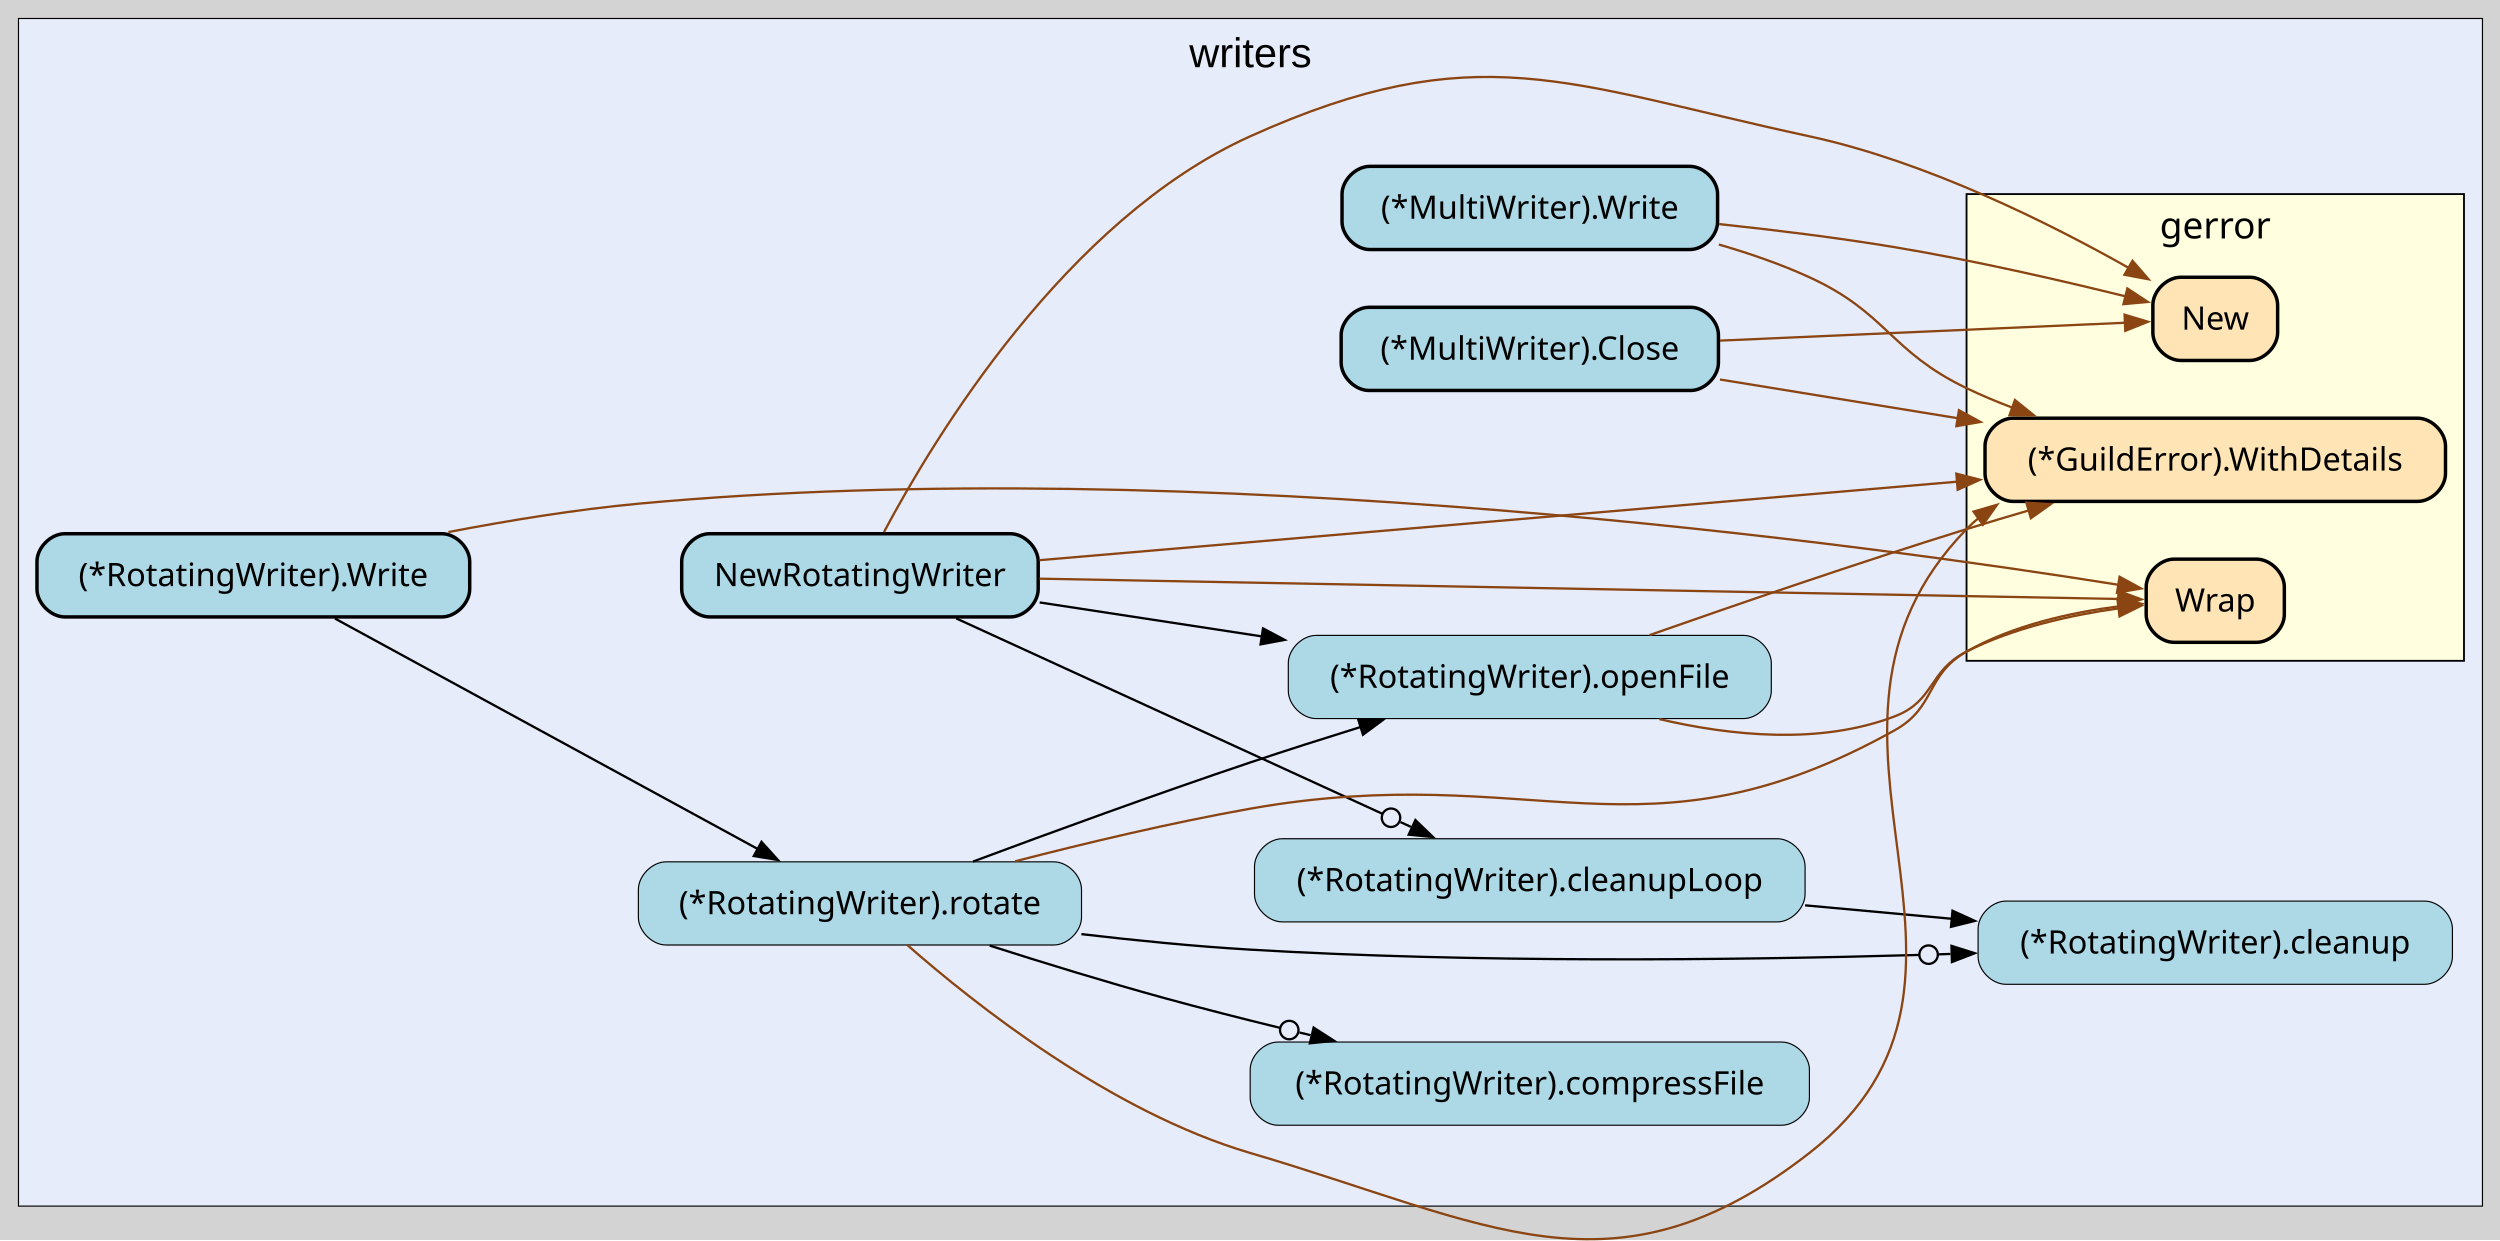
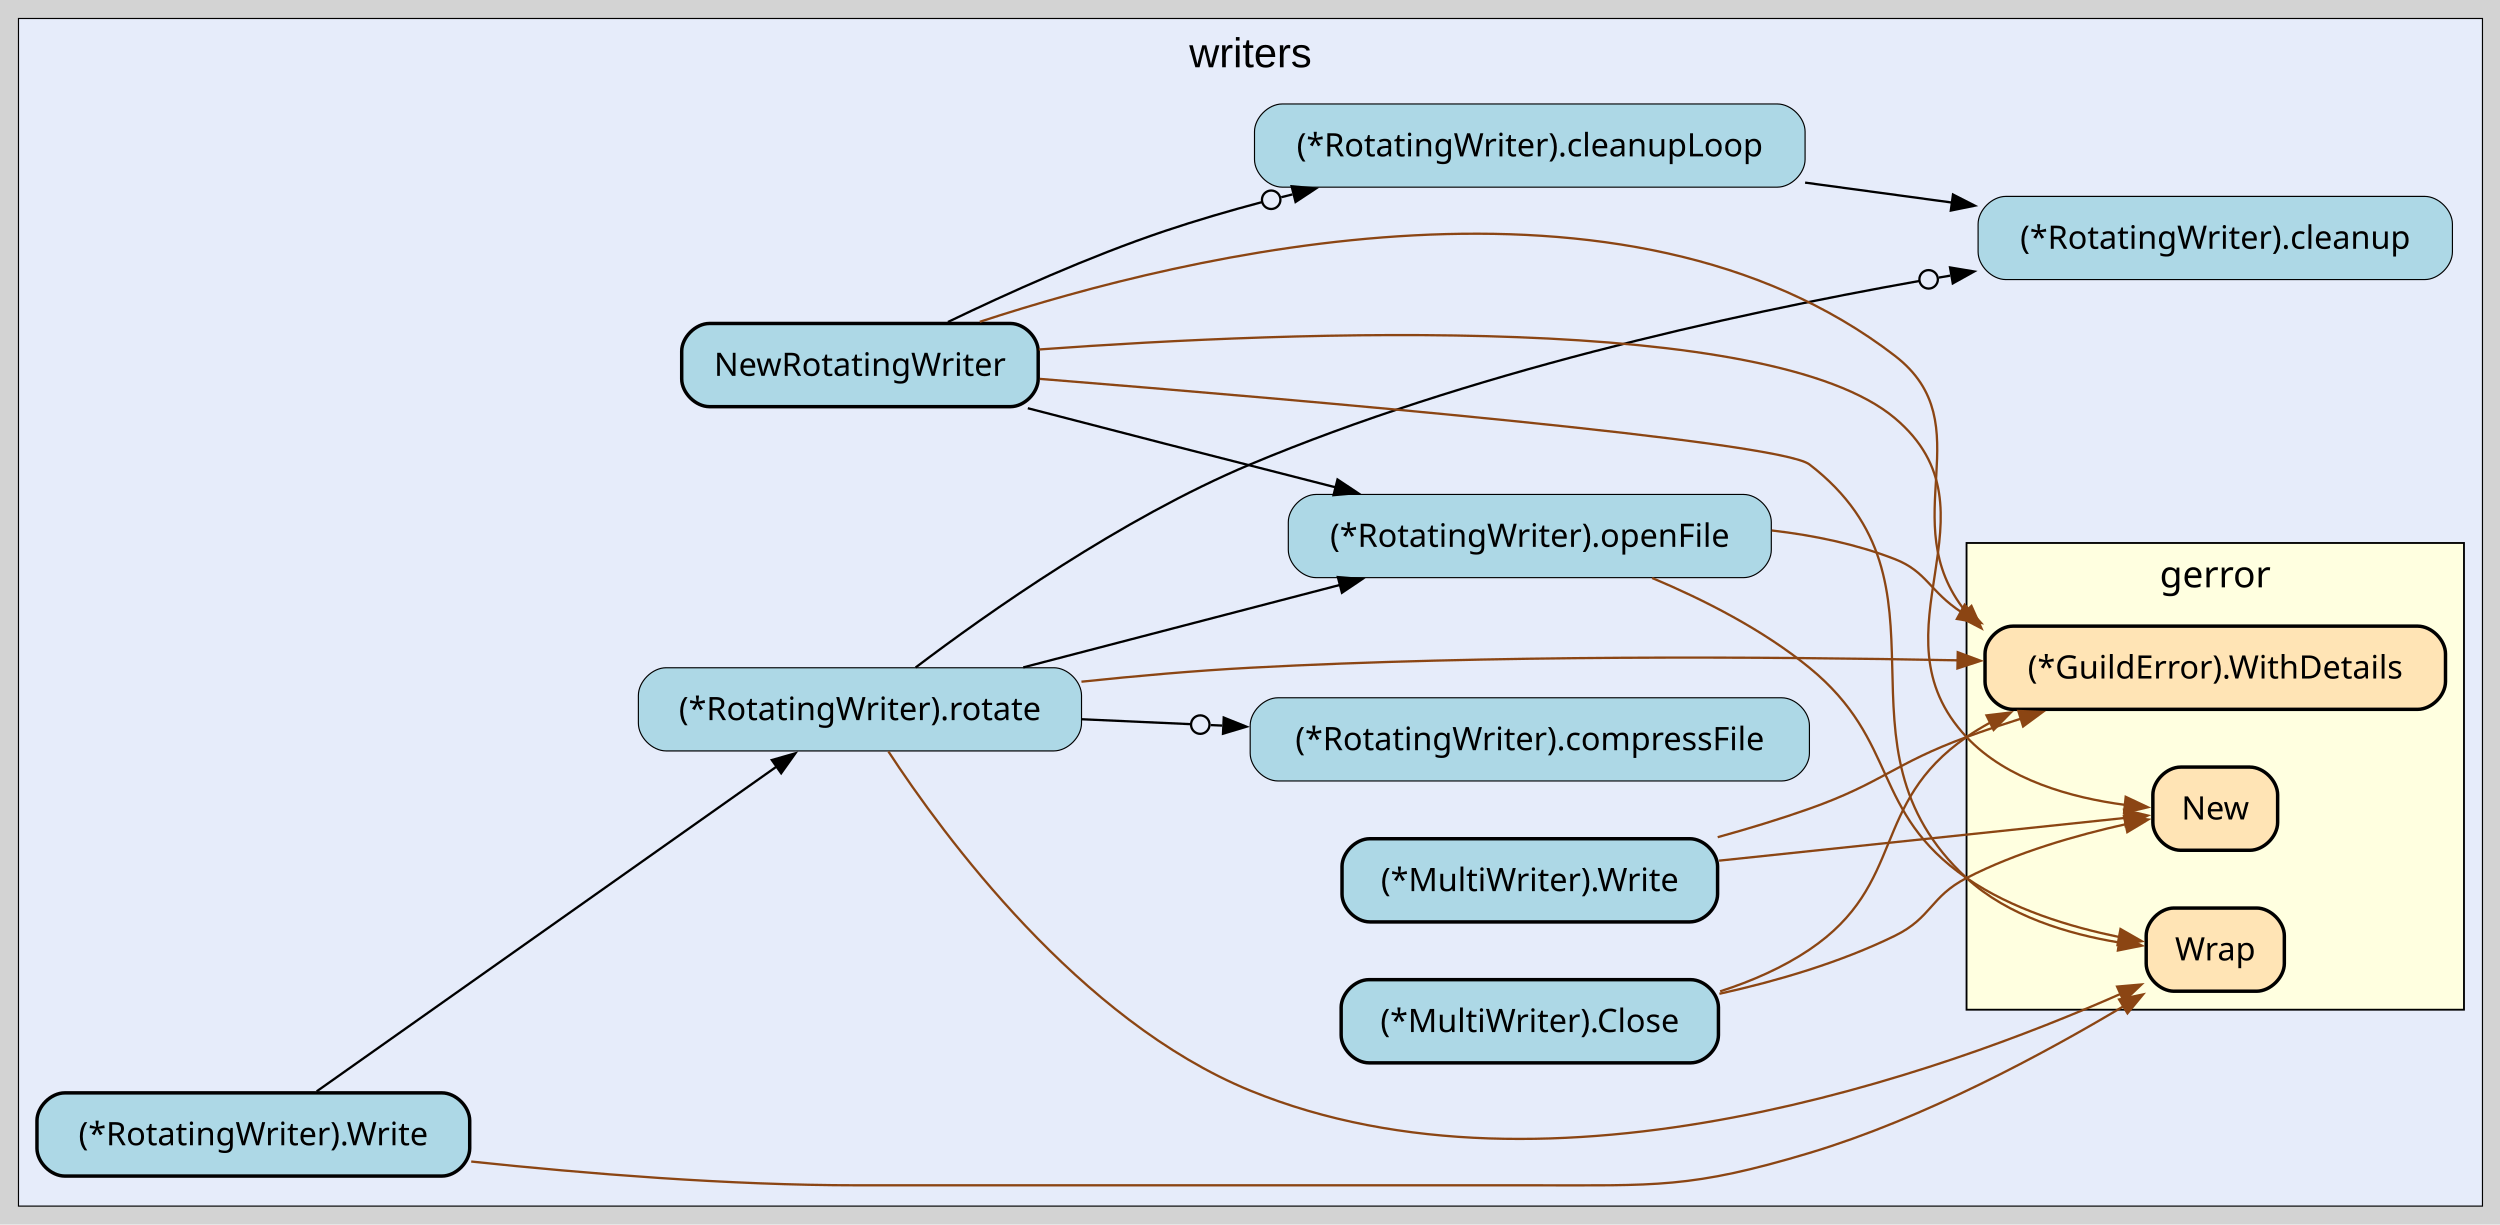
- <svg xmlns="http://www.w3.org/2000/svg" xmlns:xlink="http://www.w3.org/1999/xlink" width="1082pt" height="537pt" viewBox="0.00 0.00 1082.00 537.00">
-   <g id="graph0" class="graph" transform="scale(1 1) rotate(0) translate(0 536.66)">
-     <polygon fill="lightgray" stroke="none" points="0,0 0,-536.66 1082.41,-536.66 1082.41,0 0,0" />
+ <svg xmlns="http://www.w3.org/2000/svg" xmlns:xlink="http://www.w3.org/1999/xlink" width="1082pt" height="530pt" viewBox="0.00 0.00 1082.00 530.00">
+   <g id="graph0" class="graph" transform="scale(1 1) rotate(0) translate(0 530)">
+     <polygon fill="lightgray" stroke="none" points="0,0 0,-530 1082.41,-530 1082.41,0 0,0" />
    <g id="clust1" class="cluster">
-       <polygon fill="#e6ecfa" stroke="black" stroke-width="0.5" points="8,-14.66 8,-528.66 1074.41,-528.66 1074.41,-14.66 8,-14.66" />
-       <text xml:space="preserve" text-anchor="middle" x="541.2" y="-507.56" font-family="Arial" font-size="18.00">writers</text>
+       <polygon fill="#e6ecfa" stroke="black" stroke-width="0.5" points="8,-8 8,-522 1074.41,-522 1074.41,-8 8,-8" />
+       <text xml:space="preserve" text-anchor="middle" x="541.2" y="-500.9" font-family="Arial" font-size="18.00">writers</text>
    </g>
    <g id="clust2" class="cluster">
      <g id="a_clust2">
        <a xlink:href="/?f=github.com/guild-framework/guild-core/pkg/gerror" xlink:title="package: github.com/guild-framework/guild-core/pkg/gerror">
-           <polygon fill="lightyellow" stroke="black" stroke-width="0.8" points="851.12,-250.66 851.12,-452.66 1066.41,-452.66 1066.41,-250.66 851.12,-250.66" />
-           <text xml:space="preserve" text-anchor="middle" x="958.76" y="-433.46" font-family="Tahoma bold" font-size="16.00">gerror</text>
+           <polygon fill="lightyellow" stroke="black" stroke-width="0.8" points="851.12,-93 851.12,-295 1066.41,-295 1066.41,-93 851.12,-93" />
+           <text xml:space="preserve" text-anchor="middle" x="958.76" y="-275.8" font-family="Tahoma bold" font-size="16.00">gerror</text>
        </a>
      </g>
    </g>
    <g id="node1" class="node">
      <g id="a_node1">
-         <a xlink:title="(*github.com/guild-framework/guild-core/pkg/logging/writers.RotatingWriter).openFile | defined in rotating.go:99&#10;at rotating.go:110: calling [github.com/guild-framework/guild-core/pkg/gerror.Wrap]&#10;at rotating.go:111: calling [(*github.com/guild-framework/guild-core/pkg/gerror.GuildError).WithDetails]">
-           <path fill="lightblue" stroke="black" stroke-width="0.5" d="M754.62,-261.66C754.62,-261.66 569.58,-261.66 569.58,-261.66 563.58,-261.66 557.58,-255.66 557.58,-249.66 557.58,-249.66 557.58,-237.66 557.58,-237.66 557.58,-231.66 563.58,-225.66 569.58,-225.66 569.58,-225.66 754.62,-225.66 754.62,-225.66 760.62,-225.66 766.62,-231.66 766.62,-237.66 766.62,-237.66 766.62,-249.66 766.62,-249.66 766.62,-255.66 760.62,-261.66 754.62,-261.66" />
-           <text xml:space="preserve" text-anchor="middle" x="662.1" y="-238.98" font-family="Verdana" font-size="14.00">(*RotatingWriter).openFile</text>
+         <a xlink:title="(*github.com/guild-framework/guild-core/pkg/logging/writers.RotatingWriter).rotate | defined in rotating.go:119&#10;at rotating.go:148: calling [(*github.com/guild-framework/guild-core/pkg/logging/writers.RotatingWriter).openFile]&#10;at rotating.go:156: calling [(*github.com/guild-framework/guild-core/pkg/logging/writers.RotatingWriter).cleanup]&#10;at rotating.go:138: calling [(*github.com/guild-framework/guild-core/pkg/gerror.GuildError).WithDetails]&#10;at rotating.go:139: calling [(*github.com/guild-framework/guild-core/pkg/gerror.GuildError).WithDetails]&#10;at rotating.go:123: calling [github.com/guild-framework/guild-core/pkg/gerror.Wrap]&#10;at rotating.go:137: calling [github.com/guild-framework/guild-core/pkg/gerror.Wrap]&#10;at rotating.go:144: calling [(*github.com/guild-framework/guild-core/pkg/logging/writers.RotatingWriter).compressFile]">
+           <path fill="lightblue" stroke="black" stroke-width="0.5" d="M456.08,-241C456.08,-241 288.29,-241 288.29,-241 282.29,-241 276.29,-235 276.29,-229 276.29,-229 276.29,-217 276.29,-217 276.29,-211 282.29,-205 288.29,-205 288.29,-205 456.08,-205 456.08,-205 462.08,-205 468.08,-211 468.08,-217 468.08,-217 468.08,-229 468.08,-229 468.08,-235 462.08,-241 456.08,-241" />
+           <text xml:space="preserve" text-anchor="middle" x="372.18" y="-218.32" font-family="Verdana" font-size="14.00">(*RotatingWriter).rotate</text>
+         </a>
+       </g>
+     </g>
+     <g id="node2" class="node">
+       <g id="a_node2">
+         <a xlink:title="(*github.com/guild-framework/guild-core/pkg/logging/writers.RotatingWriter).compressFile | defined in rotating.go:162">
+           <path fill="lightblue" stroke="black" stroke-width="0.5" d="M771.12,-228C771.12,-228 553.08,-228 553.08,-228 547.08,-228 541.08,-222 541.08,-216 541.08,-216 541.08,-204 541.08,-204 541.08,-198 547.08,-192 553.08,-192 553.08,-192 771.12,-192 771.12,-192 777.12,-192 783.12,-198 783.12,-204 783.12,-204 783.12,-216 783.12,-216 783.12,-222 777.12,-228 771.12,-228" />
+           <text xml:space="preserve" text-anchor="middle" x="662.1" y="-205.32" font-family="Verdana" font-size="14.00">(*RotatingWriter).compressFile</text>
+         </a>
+       </g>
+     </g>
+     <g id="edge18" class="edge">
+       <g id="a_edge18">
+         <a xlink:title="at rotating.go:144: calling [(*github.com/guild-framework/guild-core/pkg/logging/writers.RotatingWriter).compressFile]">
+           <path fill="none" stroke="black" d="M468.26,-218.71C483.52,-218.02 499.62,-217.29 515.74,-216.56" />
+           <polygon fill="black" stroke="black" points="529.63,-219.44 539.46,-215.49 529.31,-212.45 529.63,-219.44" />
+           <polyline fill="none" stroke="black" points="528.97,-215.97 523.97,-216.19" />
+           <ellipse fill="none" stroke="black" cx="519.48" cy="-216.39" rx="4" ry="4" />
+         </a>
+       </g>
+     </g>
+     <g id="node3" class="node">
+       <g id="a_node3">
+         <a xlink:title="(*github.com/guild-framework/guild-core/pkg/logging/writers.RotatingWriter).openFile | defined in rotating.go:99&#10;at rotating.go:111: calling [(*github.com/guild-framework/guild-core/pkg/gerror.GuildError).WithDetails]&#10;at rotating.go:110: calling [github.com/guild-framework/guild-core/pkg/gerror.Wrap]">
+           <path fill="lightblue" stroke="black" stroke-width="0.5" d="M754.62,-316C754.62,-316 569.58,-316 569.58,-316 563.58,-316 557.58,-310 557.58,-304 557.58,-304 557.58,-292 557.58,-292 557.58,-286 563.58,-280 569.58,-280 569.58,-280 754.62,-280 754.62,-280 760.62,-280 766.62,-286 766.62,-292 766.62,-292 766.62,-304 766.62,-304 766.62,-310 760.62,-316 754.62,-316" />
+           <text xml:space="preserve" text-anchor="middle" x="662.1" y="-293.32" font-family="Verdana" font-size="14.00">(*RotatingWriter).openFile</text>
+         </a>
+       </g>
+     </g>
+     <g id="edge1" class="edge">
+       <g id="a_edge1">
+         <a xlink:title="at rotating.go:148: calling [(*github.com/guild-framework/guild-core/pkg/logging/writers.RotatingWriter).openFile]">
+           <path fill="none" stroke="black" d="M442.88,-241.16C484.22,-251.92 536.8,-265.62 580,-276.87" />
+           <polygon fill="black" stroke="black" points="579.02,-280.24 589.58,-279.37 580.79,-273.46 579.02,-280.24" />
+         </a>
+       </g>
+     </g>
+     <g id="node4" class="node">
+       <g id="a_node4">
+         <a xlink:title="(*github.com/guild-framework/guild-core/pkg/logging/writers.RotatingWriter).cleanup | defined in rotating.go:196">
+           <path fill="lightblue" stroke="black" stroke-width="0.5" d="M1049.41,-445C1049.41,-445 868.12,-445 868.12,-445 862.12,-445 856.12,-439 856.12,-433 856.12,-433 856.12,-421 856.12,-421 856.12,-415 862.12,-409 868.12,-409 868.12,-409 1049.41,-409 1049.41,-409 1055.41,-409 1061.41,-415 1061.41,-421 1061.41,-421 1061.41,-433 1061.41,-433 1061.41,-439 1055.41,-445 1049.41,-445" />
+           <text xml:space="preserve" text-anchor="middle" x="958.76" y="-422.32" font-family="Verdana" font-size="14.00">(*RotatingWriter).cleanup</text>
+         </a>
+       </g>
+     </g>
+     <g id="edge2" class="edge">
+       <g id="a_edge2">
+         <a xlink:title="at rotating.go:156: calling [(*github.com/guild-framework/guild-core/pkg/logging/writers.RotatingWriter).cleanup]">
+           <path fill="none" stroke="black" d="M396.27,-241.11C427.42,-264.7 485.45,-305.67 541.08,-329 634.5,-368.17 746.57,-393.42 830.95,-408.45" />
+           <polygon fill="black" stroke="black" points="843.97,-414.25 854.42,-412.5 845.16,-407.35 843.97,-414.25" />
+           <polyline fill="none" stroke="black" points="844.07,-410.71 839.14,-409.87" />
+           <ellipse fill="none" stroke="black" cx="834.71" cy="-409.1" rx="4" ry="4" />
        </a>
      </g>
    </g>
    <g id="node10" class="node">
      <g id="a_node10">
        <a xlink:title="github.com/guild-framework/guild-core/pkg/gerror.Wrap | defined in errors.go:223">
-           <path fill="moccasin" stroke="black" stroke-width="1.5" d="M976.66,-294.66C976.66,-294.66 940.87,-294.66 940.87,-294.66 934.87,-294.66 928.87,-288.66 928.87,-282.66 928.87,-282.66 928.87,-270.66 928.87,-270.66 928.87,-264.66 934.87,-258.66 940.87,-258.66 940.87,-258.66 976.66,-258.66 976.66,-258.66 982.66,-258.66 988.66,-264.66 988.66,-270.66 988.66,-270.66 988.66,-282.66 988.66,-282.66 988.66,-288.66 982.66,-294.66 976.66,-294.66" />
-           <text xml:space="preserve" text-anchor="middle" x="958.76" y="-271.98" font-family="Verdana" font-size="14.00">Wrap</text>
-         </a>
-       </g>
-     </g>
-     <g id="edge6" class="edge">
-       <g id="a_edge6">
-         <a xlink:title="at rotating.go:110: calling [github.com/guild-framework/guild-core/pkg/gerror.Wrap]">
-           <path fill="none" stroke="saddlebrown" d="M718.14,-225.44C749.03,-218.2 787.75,-214.2 820.12,-226.66 837.45,-233.32 834.56,-246.26 851.12,-254.66 871.51,-264.99 896.44,-270.47 917.06,-273.38" />
-           <polygon fill="saddlebrown" stroke="saddlebrown" points="916.48,-276.83 926.83,-274.59 917.34,-269.88 916.48,-276.83" />
+           <path fill="moccasin" stroke="black" stroke-width="1.5" d="M976.66,-137C976.66,-137 940.87,-137 940.87,-137 934.87,-137 928.87,-131 928.87,-125 928.87,-125 928.87,-113 928.87,-113 928.87,-107 934.87,-101 940.87,-101 940.87,-101 976.66,-101 976.66,-101 982.66,-101 988.66,-107 988.66,-113 988.66,-113 988.66,-125 988.66,-125 988.66,-131 982.66,-137 976.66,-137" />
+           <text xml:space="preserve" text-anchor="middle" x="958.76" y="-114.33" font-family="Verdana" font-size="14.00">Wrap</text>
+         </a>
+       </g>
+     </g>
+     <g id="edge15" class="edge">
+       <g id="a_edge15">
+         <a xlink:title="at rotating.go:123: calling [github.com/guild-framework/guild-core/pkg/gerror.Wrap]&#10;at rotating.go:137: calling [github.com/guild-framework/guild-core/pkg/gerror.Wrap]">
+           <path fill="none" stroke="saddlebrown" d="M384.49,-204.78C408.21,-168.53 467.13,-88.25 541.08,-58 671.63,-4.59 842.06,-66.32 918.12,-99.99" />
+           <polygon fill="saddlebrown" stroke="saddlebrown" points="916.28,-103 926.83,-103.92 919.15,-96.62 916.28,-103" />
        </a>
      </g>
    </g>
    <g id="node11" class="node">
      <g id="a_node11">
        <a xlink:title="(*github.com/guild-framework/guild-core/pkg/gerror.GuildError).WithDetails | defined in errors.go:147">
-           <path fill="moccasin" stroke="black" stroke-width="1.5" d="M1046.41,-355.66C1046.41,-355.66 871.12,-355.66 871.12,-355.66 865.12,-355.66 859.12,-349.66 859.12,-343.66 859.12,-343.66 859.12,-331.66 859.12,-331.66 859.12,-325.66 865.12,-319.66 871.12,-319.66 871.12,-319.66 1046.41,-319.66 1046.41,-319.66 1052.41,-319.66 1058.41,-325.66 1058.41,-331.66 1058.41,-331.66 1058.41,-343.66 1058.41,-343.66 1058.41,-349.66 1052.41,-355.66 1046.41,-355.66" />
-           <text xml:space="preserve" text-anchor="middle" x="958.76" y="-332.98" font-family="Verdana" font-size="14.00">(*GuildError).WithDetails</text>
-         </a>
-       </g>
-     </g>
-     <g id="edge17" class="edge">
-       <g id="a_edge17">
-         <a xlink:title="at rotating.go:111: calling [(*github.com/guild-framework/guild-core/pkg/gerror.GuildError).WithDetails]">
-           <path fill="none" stroke="saddlebrown" d="M713.93,-261.79C751.62,-275.03 804.36,-293.13 851.12,-307.66 859.8,-310.35 868.92,-313.08 878.01,-315.73" />
-           <polygon fill="saddlebrown" stroke="saddlebrown" points="877.02,-319.08 887.59,-318.49 878.96,-312.36 877.02,-319.08" />
-         </a>
-       </g>
-     </g>
-     <g id="node2" class="node">
-       <g id="a_node2">
-         <a xlink:title="(*github.com/guild-framework/guild-core/pkg/logging/writers.MultiWriter).Close | defined in multi.go:69&#10;at multi.go:84: calling [(*github.com/guild-framework/guild-core/pkg/gerror.GuildError).WithDetails]&#10;at multi.go:83: calling [github.com/guild-framework/guild-core/pkg/gerror.New]">
-           <path fill="lightblue" stroke="black" stroke-width="1.5" d="M731.74,-403.66C731.74,-403.66 592.45,-403.66 592.45,-403.66 586.45,-403.66 580.45,-397.66 580.45,-391.66 580.45,-391.66 580.45,-379.66 580.45,-379.66 580.45,-373.66 586.45,-367.66 592.45,-367.66 592.45,-367.66 731.74,-367.66 731.74,-367.66 737.74,-367.66 743.74,-373.66 743.74,-379.66 743.74,-379.66 743.74,-391.66 743.74,-391.66 743.74,-397.66 737.74,-403.66 731.74,-403.66" />
-           <text xml:space="preserve" text-anchor="middle" x="662.1" y="-380.98" font-family="Verdana" font-size="14.00">(*MultiWriter).Close</text>
+           <path fill="moccasin" stroke="black" stroke-width="1.5" d="M1046.41,-259C1046.41,-259 871.12,-259 871.12,-259 865.12,-259 859.12,-253 859.12,-247 859.12,-247 859.12,-235 859.12,-235 859.12,-229 865.12,-223 871.12,-223 871.12,-223 1046.41,-223 1046.41,-223 1052.41,-223 1058.41,-229 1058.41,-235 1058.41,-235 1058.41,-247 1058.41,-247 1058.41,-253 1052.41,-259 1046.41,-259" />
+           <text xml:space="preserve" text-anchor="middle" x="958.76" y="-236.32" font-family="Verdana" font-size="14.00">(*GuildError).WithDetails</text>
+         </a>
+       </g>
+     </g>
+     <g id="edge13" class="edge">
+       <g id="a_edge13">
+         <a xlink:title="at rotating.go:138: calling [(*github.com/guild-framework/guild-core/pkg/gerror.GuildError).WithDetails]&#10;at rotating.go:139: calling [(*github.com/guild-framework/guild-core/pkg/gerror.GuildError).WithDetails]">
+           <path fill="none" stroke="saddlebrown" d="M468.05,-234.96C491.85,-237.47 517.37,-239.73 541.08,-241 644.85,-246.55 763.36,-245.87 847.4,-244.21" />
+           <polygon fill="saddlebrown" stroke="saddlebrown" points="847.32,-247.71 857.25,-244 847.18,-240.71 847.32,-247.71" />
+         </a>
+       </g>
+     </g>
+     <g id="edge19" class="edge">
+       <g id="a_edge19">
+         <a xlink:title="at rotating.go:110: calling [github.com/guild-framework/guild-core/pkg/gerror.Wrap]">
+           <path fill="none" stroke="saddlebrown" d="M715.03,-279.85C737.43,-270.44 763.04,-257.44 783.12,-241 822.18,-209.01 809.62,-178.76 851.12,-150 870.64,-136.47 896.07,-128.79 917.2,-124.45" />
+           <polygon fill="saddlebrown" stroke="saddlebrown" points="917.75,-127.91 926.94,-122.65 916.47,-121.03 917.75,-127.91" />
        </a>
      </g>
    </g>
    <g id="edge7" class="edge">
      <g id="a_edge7">
-         <a xlink:title="at multi.go:84: calling [(*github.com/guild-framework/guild-core/pkg/gerror.GuildError).WithDetails]">
-           <path fill="none" stroke="saddlebrown" d="M744.4,-372.41C776.29,-367.22 813.4,-361.17 847.63,-355.6" />
-           <polygon fill="saddlebrown" stroke="saddlebrown" points="847.83,-359.11 857.14,-354.05 846.71,-352.2 847.83,-359.11" />
+         <a xlink:title="at rotating.go:111: calling [(*github.com/guild-framework/guild-core/pkg/gerror.GuildError).WithDetails]">
+           <path fill="none" stroke="saddlebrown" d="M766.84,-300.41C785.03,-298.31 803.45,-294.49 820.12,-288 833.91,-282.63 835.12,-274.05 848.94,-265.02" />
+           <polygon fill="saddlebrown" stroke="saddlebrown" points="850.3,-268.27 857.4,-260.4 846.94,-262.12 850.3,-268.27" />
+         </a>
+       </g>
+     </g>
+     <g id="node5" class="node">
+       <g id="a_node5">
+         <a xlink:title="(*github.com/guild-framework/guild-core/pkg/logging/writers.RotatingWriter).Write | defined in rotating.go:66&#10;at rotating.go:73: calling [github.com/guild-framework/guild-core/pkg/gerror.Wrap]&#10;at rotating.go:80: calling [github.com/guild-framework/guild-core/pkg/gerror.Wrap]&#10;at rotating.go:72: calling [(*github.com/guild-framework/guild-core/pkg/logging/writers.RotatingWriter).rotate]">
+           <path fill="lightblue" stroke="black" stroke-width="1.5" d="M191.29,-57C191.29,-57 28,-57 28,-57 22,-57 16,-51 16,-45 16,-45 16,-33 16,-33 16,-27 22,-21 28,-21 28,-21 191.29,-21 191.29,-21 197.29,-21 203.29,-27 203.29,-33 203.29,-33 203.29,-45 203.29,-45 203.29,-51 197.29,-57 191.29,-57" />
+           <text xml:space="preserve" text-anchor="middle" x="109.64" y="-34.33" font-family="Verdana" font-size="14.00">(*RotatingWriter).Write</text>
+         </a>
+       </g>
+     </g>
+     <g id="edge16" class="edge">
+       <g id="a_edge16">
+         <a xlink:title="at rotating.go:72: calling [(*github.com/guild-framework/guild-core/pkg/logging/writers.RotatingWriter).rotate]">
+           <path fill="none" stroke="black" d="M137.06,-57.66C184.31,-91.03 283.3,-160.94 336.16,-198.27" />
+           <polygon fill="black" stroke="black" points="334.05,-201.06 344.24,-203.97 338.09,-195.34 334.05,-201.06" />
+         </a>
+       </g>
+     </g>
+     <g id="edge8" class="edge">
+       <g id="a_edge8">
+         <a xlink:title="at rotating.go:73: calling [github.com/guild-framework/guild-core/pkg/gerror.Wrap]&#10;at rotating.go:80: calling [github.com/guild-framework/guild-core/pkg/gerror.Wrap]">
+           <path fill="none" stroke="saddlebrown" d="M203.94,-27.29C253.53,-22.04 315.58,-17 371.18,-17 371.18,-17 371.18,-17 663.1,-17 716.8,-17 731.68,-15.57 783.12,-31 832.55,-45.83 884.85,-74.07 919.19,-94.57" />
+           <polygon fill="saddlebrown" stroke="saddlebrown" points="917.15,-97.43 927.51,-99.61 920.77,-91.44 917.15,-97.43" />
+         </a>
+       </g>
+     </g>
+     <g id="node6" class="node">
+       <g id="a_node6">
+         <a xlink:title="(*github.com/guild-framework/guild-core/pkg/logging/writers.MultiWriter).Write | defined in multi.go:24&#10;at multi.go:40: calling [github.com/guild-framework/guild-core/pkg/gerror.New]&#10;at multi.go:41: calling [(*github.com/guild-framework/guild-core/pkg/gerror.GuildError).WithDetails]">
+           <path fill="lightblue" stroke="black" stroke-width="1.5" d="M731.37,-167C731.37,-167 592.83,-167 592.83,-167 586.83,-167 580.83,-161 580.83,-155 580.83,-155 580.83,-143 580.83,-143 580.83,-137 586.83,-131 592.83,-131 592.83,-131 731.37,-131 731.37,-131 737.37,-131 743.37,-137 743.37,-143 743.37,-143 743.37,-155 743.37,-155 743.37,-161 737.37,-167 731.37,-167" />
+           <text xml:space="preserve" text-anchor="middle" x="662.1" y="-144.32" font-family="Verdana" font-size="14.00">(*MultiWriter).Write</text>
+         </a>
+       </g>
+     </g>
+     <g id="edge9" class="edge">
+       <g id="a_edge9">
+         <a xlink:title="at multi.go:41: calling [(*github.com/guild-framework/guild-core/pkg/gerror.GuildError).WithDetails]">
+           <path fill="none" stroke="saddlebrown" d="M743.42,-167.67C756.8,-171.37 770.44,-175.51 783.12,-180 814.43,-191.08 819.93,-199.58 851.12,-211 858.69,-213.77 866.65,-216.44 874.66,-218.97" />
+           <polygon fill="saddlebrown" stroke="saddlebrown" points="873.54,-222.29 884.13,-221.88 875.6,-215.6 873.54,-222.29" />
        </a>
      </g>
    </g>
    <g id="node12" class="node">
      <g id="a_node12">
        <a xlink:title="github.com/guild-framework/guild-core/pkg/gerror.New | defined in errors.go:190">
-           <path fill="moccasin" stroke="black" stroke-width="1.5" d="M973.76,-416.66C973.76,-416.66 943.76,-416.66 943.76,-416.66 937.76,-416.66 931.76,-410.66 931.76,-404.66 931.76,-404.66 931.76,-392.66 931.76,-392.66 931.76,-386.66 937.76,-380.66 943.76,-380.66 943.76,-380.66 973.76,-380.66 973.76,-380.66 979.76,-380.66 985.76,-386.66 985.76,-392.66 985.76,-392.66 985.76,-404.66 985.76,-404.66 985.76,-410.66 979.76,-416.66 973.76,-416.66" />
-           <text xml:space="preserve" text-anchor="middle" x="958.76" y="-393.98" font-family="Verdana" font-size="14.00">New</text>
-         </a>
-       </g>
-     </g>
-     <g id="edge13" class="edge">
-       <g id="a_edge13">
-         <a xlink:title="at multi.go:83: calling [github.com/guild-framework/guild-core/pkg/gerror.New]">
-           <path fill="none" stroke="saddlebrown" d="M744.4,-389.24C801.67,-391.77 875.72,-395.04 919.82,-396.98" />
-           <polygon fill="saddlebrown" stroke="saddlebrown" points="919.51,-400.47 929.65,-397.41 919.81,-393.48 919.51,-400.47" />
-         </a>
-       </g>
-     </g>
-     <g id="node3" class="node">
-       <g id="a_node3">
+           <path fill="moccasin" stroke="black" stroke-width="1.5" d="M973.76,-198C973.76,-198 943.76,-198 943.76,-198 937.76,-198 931.76,-192 931.76,-186 931.76,-186 931.76,-174 931.76,-174 931.76,-168 937.76,-162 943.76,-162 943.76,-162 973.76,-162 973.76,-162 979.76,-162 985.76,-168 985.76,-174 985.76,-174 985.76,-186 985.76,-186 985.76,-192 979.76,-198 973.76,-198" />
+           <text xml:space="preserve" text-anchor="middle" x="958.76" y="-175.32" font-family="Verdana" font-size="14.00">New</text>
+         </a>
+       </g>
+     </g>
+     <g id="edge3" class="edge">
+       <g id="a_edge3">
+         <a xlink:title="at multi.go:40: calling [github.com/guild-framework/guild-core/pkg/gerror.New]">
+           <path fill="none" stroke="saddlebrown" d="M744.01,-157.51C801.28,-163.54 875.5,-171.35 919.72,-176" />
+           <polygon fill="saddlebrown" stroke="saddlebrown" points="919.27,-179.47 929.58,-177.04 920,-172.51 919.27,-179.47" />
+         </a>
+       </g>
+     </g>
+     <g id="node7" class="node">
+       <g id="a_node7">
        <a xlink:title="(*github.com/guild-framework/guild-core/pkg/logging/writers.RotatingWriter).cleanupLoop | defined in rotating.go:252&#10;at rotating.go:257: calling [(*github.com/guild-framework/guild-core/pkg/logging/writers.RotatingWriter).cleanup]">
-           <path fill="lightblue" stroke="black" stroke-width="0.5" d="M769.24,-173.66C769.24,-173.66 554.95,-173.66 554.95,-173.66 548.95,-173.66 542.95,-167.66 542.95,-161.66 542.95,-161.66 542.95,-149.66 542.95,-149.66 542.95,-143.66 548.95,-137.66 554.95,-137.66 554.95,-137.66 769.24,-137.66 769.24,-137.66 775.24,-137.66 781.24,-143.66 781.24,-149.66 781.24,-149.66 781.24,-161.66 781.24,-161.66 781.24,-167.66 775.24,-173.66 769.24,-173.66" />
-           <text xml:space="preserve" text-anchor="middle" x="662.1" y="-150.98" font-family="Verdana" font-size="14.00">(*RotatingWriter).cleanupLoop</text>
-         </a>
-       </g>
-     </g>
-     <g id="node4" class="node">
-       <g id="a_node4">
-         <a xlink:title="(*github.com/guild-framework/guild-core/pkg/logging/writers.RotatingWriter).cleanup | defined in rotating.go:196">
-           <path fill="lightblue" stroke="black" stroke-width="0.5" d="M1049.41,-146.66C1049.41,-146.66 868.12,-146.66 868.12,-146.66 862.12,-146.66 856.12,-140.66 856.12,-134.66 856.12,-134.66 856.12,-122.66 856.12,-122.66 856.12,-116.66 862.12,-110.66 868.12,-110.66 868.12,-110.66 1049.41,-110.66 1049.41,-110.66 1055.41,-110.66 1061.41,-116.66 1061.41,-122.66 1061.41,-122.66 1061.41,-134.66 1061.41,-134.66 1061.41,-140.66 1055.41,-146.66 1049.41,-146.66" />
-           <text xml:space="preserve" text-anchor="middle" x="958.76" y="-123.98" font-family="Verdana" font-size="14.00">(*RotatingWriter).cleanup</text>
-         </a>
-       </g>
-     </g>
-     <g id="edge18" class="edge">
-       <g id="a_edge18">
+           <path fill="lightblue" stroke="black" stroke-width="0.5" d="M769.24,-485C769.24,-485 554.95,-485 554.95,-485 548.95,-485 542.95,-479 542.95,-473 542.95,-473 542.95,-461 542.95,-461 542.95,-455 548.95,-449 554.95,-449 554.95,-449 769.24,-449 769.24,-449 775.24,-449 781.24,-455 781.24,-461 781.24,-461 781.24,-473 781.24,-473 781.24,-479 775.24,-485 769.24,-485" />
+           <text xml:space="preserve" text-anchor="middle" x="662.1" y="-462.32" font-family="Verdana" font-size="14.00">(*RotatingWriter).cleanupLoop</text>
+         </a>
+       </g>
+     </g>
+     <g id="edge4" class="edge">
+       <g id="a_edge4">
        <a xlink:title="at rotating.go:257: calling [(*github.com/guild-framework/guild-core/pkg/logging/writers.RotatingWriter).cleanup]">
-           <path fill="none" stroke="black" d="M781.25,-144.83C802.19,-142.91 823.95,-140.92 844.75,-139.01" />
-           <polygon fill="black" stroke="black" points="845.04,-142.5 854.68,-138.1 844.4,-135.53 845.04,-142.5" />
-         </a>
-       </g>
-     </g>
-     <g id="node5" class="node">
-       <g id="a_node5">
-         <a xlink:title="github.com/guild-framework/guild-core/pkg/logging/writers.NewRotatingWriter | defined in rotating.go:31&#10;at rotating.go:55: calling [(*github.com/guild-framework/guild-core/pkg/logging/writers.RotatingWriter).openFile]&#10;at rotating.go:33: calling [github.com/guild-framework/guild-core/pkg/gerror.New]&#10;at rotating.go:41: calling [github.com/guild-framework/guild-core/pkg/gerror.Wrap]&#10;at rotating.go:42: calling [(*github.com/guild-framework/guild-core/pkg/gerror.GuildError).WithDetails]&#10;at rotating.go:60: calling [(*github.com/guild-framework/guild-core/pkg/logging/writers.RotatingWriter).cleanupLoop]">
-           <path fill="lightblue" stroke="black" stroke-width="1.5" d="M437.33,-305.66C437.33,-305.66 307.04,-305.66 307.04,-305.66 301.04,-305.66 295.04,-299.66 295.04,-293.66 295.04,-293.66 295.04,-281.66 295.04,-281.66 295.04,-275.66 301.04,-269.66 307.04,-269.66 307.04,-269.66 437.33,-269.66 437.33,-269.66 443.33,-269.66 449.33,-275.66 449.33,-281.66 449.33,-281.66 449.33,-293.66 449.33,-293.66 449.33,-299.66 443.33,-305.66 437.33,-305.66" />
-           <text xml:space="preserve" text-anchor="middle" x="372.18" y="-282.98" font-family="Verdana" font-size="14.00">NewRotatingWriter</text>
-         </a>
-       </g>
-     </g>
-     <g id="edge1" class="edge">
-       <g id="a_edge1">
+           <path fill="none" stroke="black" d="M781.25,-450.96C802.29,-448.11 824.15,-445.14 845.03,-442.3" />
+           <polygon fill="black" stroke="black" points="845.25,-445.81 854.69,-440.99 844.31,-438.87 845.25,-445.81" />
+         </a>
+       </g>
+     </g>
+     <g id="node8" class="node">
+       <g id="a_node8">
+         <a xlink:title="github.com/guild-framework/guild-core/pkg/logging/writers.NewRotatingWriter | defined in rotating.go:31&#10;at rotating.go:55: calling [(*github.com/guild-framework/guild-core/pkg/logging/writers.RotatingWriter).openFile]&#10;at rotating.go:60: calling [(*github.com/guild-framework/guild-core/pkg/logging/writers.RotatingWriter).cleanupLoop]&#10;at rotating.go:33: calling [github.com/guild-framework/guild-core/pkg/gerror.New]&#10;at rotating.go:42: calling [(*github.com/guild-framework/guild-core/pkg/gerror.GuildError).WithDetails]&#10;at rotating.go:41: calling [github.com/guild-framework/guild-core/pkg/gerror.Wrap]">
+           <path fill="lightblue" stroke="black" stroke-width="1.5" d="M437.33,-390C437.33,-390 307.04,-390 307.04,-390 301.04,-390 295.04,-384 295.04,-378 295.04,-378 295.04,-366 295.04,-366 295.04,-360 301.04,-354 307.04,-354 307.04,-354 437.33,-354 437.33,-354 443.33,-354 449.33,-360 449.33,-366 449.33,-366 449.33,-378 449.33,-378 449.33,-384 443.33,-390 437.33,-390" />
+           <text xml:space="preserve" text-anchor="middle" x="372.18" y="-367.32" font-family="Verdana" font-size="14.00">NewRotatingWriter</text>
+         </a>
+       </g>
+     </g>
+     <g id="edge5" class="edge">
+       <g id="a_edge5">
        <a xlink:title="at rotating.go:55: calling [(*github.com/guild-framework/guild-core/pkg/logging/writers.RotatingWriter).openFile]">
-           <path fill="none" stroke="black" d="M449.96,-275.92C479.47,-271.41 513.83,-266.16 546.15,-261.22" />
-           <polygon fill="black" stroke="black" points="546.63,-264.69 555.99,-259.72 545.57,-257.77 546.63,-264.69" />
-         </a>
-       </g>
-     </g>
-     <g id="edge19" class="edge">
-       <g id="a_edge19">
+           <path fill="none" stroke="black" d="M444.84,-353.32C464.07,-348.33 484.87,-342.94 504.08,-338 528.18,-331.8 554.37,-325.11 578.33,-319.01" />
+           <polygon fill="black" stroke="black" points="578.87,-322.48 587.7,-316.62 577.15,-315.7 578.87,-322.48" />
+         </a>
+       </g>
+     </g>
+     <g id="edge6" class="edge">
+       <g id="a_edge6">
        <a xlink:title="at rotating.go:60: calling [(*github.com/guild-framework/guild-core/pkg/logging/writers.RotatingWriter).cleanupLoop]">
-           <path fill="none" stroke="black" d="M413.83,-269.02C461.89,-246.98 542.45,-210.05 598.5,-184.36" />
-           <polygon fill="black" stroke="black" points="612.58,-181.75 620.21,-174.4 609.67,-175.39 612.58,-181.75" />
-           <polyline fill="none" stroke="black" points="610.67,-178.78 606.12,-180.86" />
-           <ellipse fill="none" stroke="black" cx="602.03" cy="-182.74" rx="4" ry="4" />
-         </a>
-       </g>
-     </g>
-     <g id="edge9" class="edge">
-       <g id="a_edge9">
+           <path fill="none" stroke="black" d="M410.25,-390.64C436.07,-403.07 471.57,-419.07 504.08,-430 517.6,-434.55 531.96,-438.75 546.29,-442.56" />
+           <polygon fill="black" stroke="black" points="559.01,-449.38 569.56,-448.43 560.72,-442.59 559.01,-449.38" />
+           <polyline fill="none" stroke="black" points="559.38,-445.86 554.53,-444.64" />
+           <ellipse fill="none" stroke="black" cx="550.17" cy="-443.54" rx="4" ry="4" />
+         </a>
+       </g>
+     </g>
+     <g id="edge17" class="edge">
+       <g id="a_edge17">
        <a xlink:title="at rotating.go:41: calling [github.com/guild-framework/guild-core/pkg/gerror.Wrap]">
-           <path fill="none" stroke="saddlebrown" d="M449.91,-286.21C575.39,-283.85 820.24,-279.24 917.01,-277.42" />
-           <polygon fill="saddlebrown" stroke="saddlebrown" points="916.88,-280.93 926.81,-277.24 916.74,-273.93 916.88,-280.93" />
+           <path fill="none" stroke="saddlebrown" d="M450.07,-366.02C565.13,-356.76 770.11,-339.01 783.12,-329 850.55,-277.08 788.58,-207.72 851.12,-150 869.02,-133.48 895.21,-125.72 917.16,-122.09" />
+           <polygon fill="saddlebrown" stroke="saddlebrown" points="917.59,-125.56 927.01,-120.72 916.63,-118.63 917.59,-125.56" />
+         </a>
+       </g>
+     </g>
+     <g id="edge11" class="edge">
+       <g id="a_edge11">
+         <a xlink:title="at rotating.go:42: calling [(*github.com/guild-framework/guild-core/pkg/gerror.GuildError).WithDetails]">
+           <path fill="none" stroke="saddlebrown" d="M424.05,-390.72C514.2,-420.3 703.47,-465.84 820.12,-376 858.64,-346.33 819.14,-304.62 850.73,-265.32" />
+           <polygon fill="saddlebrown" stroke="saddlebrown" points="853.24,-267.75 857.56,-258.07 848.15,-262.95 853.24,-267.75" />
+         </a>
+       </g>
+     </g>
+     <g id="edge10" class="edge">
+       <g id="a_edge10">
+         <a xlink:title="at rotating.go:33: calling [github.com/guild-framework/guild-core/pkg/gerror.New]">
+           <path fill="none" stroke="saddlebrown" d="M449.62,-378.74C562.42,-386.96 766,-394.64 820.12,-349 868.17,-308.47 808.07,-256.8 851.12,-211 868.66,-192.34 896.72,-184.69 919.65,-181.66" />
+           <polygon fill="saddlebrown" stroke="saddlebrown" points="920,-185.14 929.58,-180.62 919.27,-178.18 920,-185.14" />
+         </a>
+       </g>
+     </g>
+     <g id="node9" class="node">
+       <g id="a_node9">
+         <a xlink:title="(*github.com/guild-framework/guild-core/pkg/logging/writers.MultiWriter).Close | defined in multi.go:69&#10;at multi.go:84: calling [(*github.com/guild-framework/guild-core/pkg/gerror.GuildError).WithDetails]&#10;at multi.go:83: calling [github.com/guild-framework/guild-core/pkg/gerror.New]">
+           <path fill="lightblue" stroke="black" stroke-width="1.5" d="M731.74,-106C731.74,-106 592.45,-106 592.45,-106 586.45,-106 580.45,-100 580.45,-94 580.45,-94 580.45,-82 580.45,-82 580.45,-76 586.45,-70 592.45,-70 592.45,-70 731.74,-70 731.74,-70 737.74,-70 743.74,-76 743.74,-82 743.74,-82 743.74,-94 743.74,-94 743.74,-100 737.74,-106 731.74,-106" />
+           <text xml:space="preserve" text-anchor="middle" x="662.1" y="-83.33" font-family="Verdana" font-size="14.00">(*MultiWriter).Close</text>
+         </a>
+       </g>
+     </g>
+     <g id="edge12" class="edge">
+       <g id="a_edge12">
+         <a xlink:title="at multi.go:84: calling [(*github.com/guild-framework/guild-core/pkg/gerror.GuildError).WithDetails]">
+           <path fill="none" stroke="saddlebrown" d="M744.47,-100.95C758.08,-105.33 771.52,-111.18 783.12,-119 825.27,-147.44 809.28,-182.11 851.12,-211 854.38,-213.25 857.82,-215.34 861.36,-217.27" />
+           <polygon fill="saddlebrown" stroke="saddlebrown" points="859.76,-220.38 870.28,-221.64 862.84,-214.09 859.76,-220.38" />
        </a>
      </g>
    </g>
    <g id="edge14" class="edge">
      <g id="a_edge14">
-         <a xlink:title="at rotating.go:42: calling [(*github.com/guild-framework/guild-core/pkg/gerror.GuildError).WithDetails]">
-           <path fill="none" stroke="saddlebrown" d="M449.91,-294.22C551.38,-302.9 730.91,-318.25 847.07,-328.19" />
-           <polygon fill="saddlebrown" stroke="saddlebrown" points="846.69,-331.67 856.95,-329.03 847.28,-324.69 846.69,-331.67" />
-         </a>
-       </g>
-     </g>
-     <g id="edge8" class="edge">
-       <g id="a_edge8">
-         <a xlink:title="at rotating.go:33: calling [github.com/guild-framework/guild-core/pkg/gerror.New]">
-           <path fill="none" stroke="saddlebrown" d="M382.57,-306.36C404.07,-346.81 461.22,-441.65 541.08,-477.66 639.15,-521.87 677.96,-500.33 783.12,-477.66 833.75,-466.74 887.37,-439.9 921.63,-420.53" />
-           <polygon fill="saddlebrown" stroke="saddlebrown" points="922.95,-423.8 929.88,-415.79 919.46,-417.74 922.95,-423.8" />
-         </a>
-       </g>
-     </g>
-     <g id="node6" class="node">
-       <g id="a_node6">
-         <a xlink:title="(*github.com/guild-framework/guild-core/pkg/logging/writers.RotatingWriter).rotate | defined in rotating.go:119&#10;at rotating.go:123: calling [github.com/guild-framework/guild-core/pkg/gerror.Wrap]&#10;at rotating.go:137: calling [github.com/guild-framework/guild-core/pkg/gerror.Wrap]&#10;at rotating.go:148: calling [(*github.com/guild-framework/guild-core/pkg/logging/writers.RotatingWriter).openFile]&#10;at rotating.go:144: calling [(*github.com/guild-framework/guild-core/pkg/logging/writers.RotatingWriter).compressFile]&#10;at rotating.go:156: calling [(*github.com/guild-framework/guild-core/pkg/logging/writers.RotatingWriter).cleanup]&#10;at rotating.go:138: calling [(*github.com/guild-framework/guild-core/pkg/gerror.GuildError).WithDetails]&#10;at rotating.go:139: calling [(*github.com/guild-framework/guild-core/pkg/gerror.GuildError).WithDetails]">
-           <path fill="lightblue" stroke="black" stroke-width="0.5" d="M456.08,-163.66C456.08,-163.66 288.29,-163.66 288.29,-163.66 282.29,-163.66 276.29,-157.66 276.29,-151.66 276.29,-151.66 276.29,-139.66 276.29,-139.66 276.29,-133.66 282.29,-127.66 288.29,-127.66 288.29,-127.66 456.08,-127.66 456.08,-127.66 462.08,-127.66 468.08,-133.66 468.08,-139.66 468.08,-139.66 468.08,-151.66 468.08,-151.66 468.08,-157.66 462.08,-163.66 456.08,-163.66" />
-           <text xml:space="preserve" text-anchor="middle" x="372.18" y="-140.98" font-family="Verdana" font-size="14.00">(*RotatingWriter).rotate</text>
-         </a>
-       </g>
-     </g>
-     <g id="edge3" class="edge">
-       <g id="a_edge3">
-         <a xlink:title="at rotating.go:148: calling [(*github.com/guild-framework/guild-core/pkg/logging/writers.RotatingWriter).openFile]">
-           <path fill="none" stroke="black" d="M421.09,-163.77C454.56,-176.26 500.36,-192.99 541.08,-206.66 556.53,-211.84 573.19,-217.15 589.04,-222.07" />
-           <polygon fill="black" stroke="black" points="587.82,-225.36 598.41,-224.97 589.89,-218.67 587.82,-225.36" />
-         </a>
-       </g>
-     </g>
-     <g id="edge11" class="edge">
-       <g id="a_edge11">
-         <a xlink:title="at rotating.go:156: calling [(*github.com/guild-framework/guild-core/pkg/logging/writers.RotatingWriter).cleanup]">
-           <path fill="none" stroke="black" d="M468.02,-132.37C491.82,-129.58 517.34,-127.06 541.08,-125.66 638.22,-119.89 748.32,-121.01 830.94,-123.37" />
-           <polygon fill="black" stroke="black" points="844.59,-127.3 854.69,-124.11 844.8,-120.3 844.59,-127.3" />
-           <polyline fill="none" stroke="black" points="844.19,-123.79 839.2,-123.63" />
-           <ellipse fill="none" stroke="black" cx="834.7" cy="-123.49" rx="4" ry="4" />
-         </a>
-       </g>
-     </g>
-     <g id="node7" class="node">
-       <g id="a_node7">
-         <a xlink:title="(*github.com/guild-framework/guild-core/pkg/logging/writers.RotatingWriter).compressFile | defined in rotating.go:162">
-           <path fill="lightblue" stroke="black" stroke-width="0.5" d="M771.12,-85.66C771.12,-85.66 553.08,-85.66 553.08,-85.66 547.08,-85.66 541.08,-79.66 541.08,-73.66 541.08,-73.66 541.08,-61.66 541.08,-61.66 541.08,-55.66 547.08,-49.66 553.08,-49.66 553.08,-49.66 771.12,-49.66 771.12,-49.66 777.12,-49.66 783.12,-55.66 783.12,-61.66 783.12,-61.66 783.12,-73.66 783.12,-73.66 783.12,-79.66 777.12,-85.66 771.12,-85.66" />
-           <text xml:space="preserve" text-anchor="middle" x="662.1" y="-62.98" font-family="Verdana" font-size="14.00">(*RotatingWriter).compressFile</text>
-         </a>
-       </g>
-     </g>
-     <g id="edge10" class="edge">
-       <g id="a_edge10">
-         <a xlink:title="at rotating.go:144: calling [(*github.com/guild-framework/guild-core/pkg/logging/writers.RotatingWriter).compressFile]">
-           <path fill="none" stroke="black" d="M428.33,-127.41C451.6,-119.97 479.05,-111.52 504.08,-104.66 520.23,-100.23 537.4,-95.85 554.23,-91.74" />
-           <polygon fill="black" stroke="black" points="568.53,-91.92 577.44,-86.19 566.9,-85.12 568.53,-91.92" />
-           <polyline fill="none" stroke="black" points="567.23,-88.64 562.37,-89.8" />
-           <ellipse fill="none" stroke="black" cx="557.99" cy="-90.85" rx="4" ry="4" />
-         </a>
-       </g>
-     </g>
-     <g id="edge2" class="edge">
-       <g id="a_edge2">
-         <a xlink:title="at rotating.go:123: calling [github.com/guild-framework/guild-core/pkg/gerror.Wrap]&#10;at rotating.go:137: calling [github.com/guild-framework/guild-core/pkg/gerror.Wrap]">
-           <path fill="none" stroke="saddlebrown" d="M439.36,-163.89C470.1,-171.83 507.25,-180.66 541.08,-186.66 664.1,-208.44 711.04,-159.75 820.12,-220.66 837.97,-230.62 833.35,-244.54 851.12,-254.66 871.13,-266.04 896.23,-271.58 917.06,-274.25" />
-           <polygon fill="saddlebrown" stroke="saddlebrown" points="916.61,-277.72 926.93,-275.32 917.37,-270.76 916.61,-277.72" />
-         </a>
-       </g>
-     </g>
-     <g id="edge15" class="edge">
-       <g id="a_edge15">
-         <a xlink:title="at rotating.go:138: calling [(*github.com/guild-framework/guild-core/pkg/gerror.GuildError).WithDetails]&#10;at rotating.go:139: calling [(*github.com/guild-framework/guild-core/pkg/gerror.GuildError).WithDetails]">
-           <path fill="none" stroke="saddlebrown" d="M392.48,-127.83C421.88,-102.01 480.89,-55.34 541.08,-37.66 644.29,-7.33 698.27,28.47 783.12,-37.66 880.72,-113.73 764.83,-218.96 851.12,-307.66 852.86,-309.45 854.7,-311.13 856.63,-312.72" />
-           <polygon fill="saddlebrown" stroke="saddlebrown" points="854.15,-315.25 864.33,-318.2 858.21,-309.55 854.15,-315.25" />
-         </a>
-       </g>
-     </g>
-     <g id="node8" class="node">
-       <g id="a_node8">
-         <a xlink:title="(*github.com/guild-framework/guild-core/pkg/logging/writers.RotatingWriter).Write | defined in rotating.go:66&#10;at rotating.go:72: calling [(*github.com/guild-framework/guild-core/pkg/logging/writers.RotatingWriter).rotate]&#10;at rotating.go:73: calling [github.com/guild-framework/guild-core/pkg/gerror.Wrap]&#10;at rotating.go:80: calling [github.com/guild-framework/guild-core/pkg/gerror.Wrap]">
-           <path fill="lightblue" stroke="black" stroke-width="1.5" d="M191.29,-305.66C191.29,-305.66 28,-305.66 28,-305.66 22,-305.66 16,-299.66 16,-293.66 16,-293.66 16,-281.66 16,-281.66 16,-275.66 22,-269.66 28,-269.66 28,-269.66 191.29,-269.66 191.29,-269.66 197.29,-269.66 203.29,-275.66 203.29,-281.66 203.29,-281.66 203.29,-293.66 203.29,-293.66 203.29,-299.66 197.29,-305.66 191.29,-305.66" />
-           <text xml:space="preserve" text-anchor="middle" x="109.64" y="-282.98" font-family="Verdana" font-size="14.00">(*RotatingWriter).Write</text>
-         </a>
-       </g>
-     </g>
-     <g id="edge4" class="edge">
-       <g id="a_edge4">
-         <a xlink:title="at rotating.go:72: calling [(*github.com/guild-framework/guild-core/pkg/logging/writers.RotatingWriter).rotate]">
-           <path fill="none" stroke="black" d="M144.97,-268.95C192.13,-243.25 276.91,-197.03 328.22,-169.07" />
-           <polygon fill="black" stroke="black" points="329.58,-172.32 336.69,-164.46 326.23,-166.17 329.58,-172.32" />
-         </a>
-       </g>
-     </g>
-     <g id="edge5" class="edge">
-       <g id="a_edge5">
-         <a xlink:title="at rotating.go:73: calling [github.com/guild-framework/guild-core/pkg/gerror.Wrap]&#10;at rotating.go:80: calling [github.com/guild-framework/guild-core/pkg/gerror.Wrap]">
-           <path fill="none" stroke="saddlebrown" d="M194.06,-306.38C220.24,-311.41 249.34,-316.16 276.29,-318.66 518.89,-341.16 811.24,-300.45 917.06,-283.53" />
-           <polygon fill="saddlebrown" stroke="saddlebrown" points="917.35,-287.03 926.66,-281.97 916.23,-280.12 917.35,-287.03" />
-         </a>
-       </g>
-     </g>
-     <g id="node9" class="node">
-       <g id="a_node9">
-         <a xlink:title="(*github.com/guild-framework/guild-core/pkg/logging/writers.MultiWriter).Write | defined in multi.go:24&#10;at multi.go:41: calling [(*github.com/guild-framework/guild-core/pkg/gerror.GuildError).WithDetails]&#10;at multi.go:40: calling [github.com/guild-framework/guild-core/pkg/gerror.New]">
-           <path fill="lightblue" stroke="black" stroke-width="1.5" d="M731.37,-464.66C731.37,-464.66 592.83,-464.66 592.83,-464.66 586.83,-464.66 580.83,-458.66 580.83,-452.66 580.83,-452.66 580.83,-440.66 580.83,-440.66 580.83,-434.66 586.83,-428.66 592.83,-428.66 592.83,-428.66 731.37,-428.66 731.37,-428.66 737.37,-428.66 743.37,-434.66 743.37,-440.66 743.37,-440.66 743.37,-452.66 743.37,-452.66 743.37,-458.66 737.37,-464.66 731.37,-464.66" />
-           <text xml:space="preserve" text-anchor="middle" x="662.1" y="-441.98" font-family="Verdana" font-size="14.00">(*MultiWriter).Write</text>
-         </a>
-       </g>
-     </g>
-     <g id="edge12" class="edge">
-       <g id="a_edge12">
-         <a xlink:title="at multi.go:41: calling [(*github.com/guild-framework/guild-core/pkg/gerror.GuildError).WithDetails]">
-           <path fill="none" stroke="saddlebrown" d="M743.92,-430.83C757.3,-426.97 770.82,-422.29 783.12,-416.66 816.75,-401.24 817.79,-384.71 851.12,-368.66 857.45,-365.61 864.13,-362.8 870.95,-360.23" />
-           <polygon fill="saddlebrown" stroke="saddlebrown" points="872.06,-363.54 880.3,-356.88 869.71,-356.95 872.06,-363.54" />
-         </a>
-       </g>
-     </g>
-     <g id="edge16" class="edge">
-       <g id="a_edge16">
-         <a xlink:title="at multi.go:40: calling [github.com/guild-framework/guild-core/pkg/gerror.New]">
-           <path fill="none" stroke="saddlebrown" d="M744.03,-439.67C768.55,-437.08 795.51,-433.75 820.12,-429.66 854.16,-424 892.42,-415.18 919.94,-408.39" />
-           <polygon fill="saddlebrown" stroke="saddlebrown" points="920.72,-411.81 929.57,-405.99 919.02,-405.02 920.72,-411.81" />
+         <a xlink:title="at multi.go:83: calling [github.com/guild-framework/guild-core/pkg/gerror.New]">
+           <path fill="none" stroke="saddlebrown" d="M744.15,-99.89C769.31,-105.45 796.6,-113.49 820.12,-125 836.02,-132.78 835.39,-141.88 851.12,-150 872.75,-161.16 899.06,-168.62 920.13,-173.31" />
+           <polygon fill="saddlebrown" stroke="saddlebrown" points="919.25,-176.7 929.76,-175.32 920.69,-169.85 919.25,-176.7" />
        </a>
      </g>
    </g>
  </g>
</svg>
